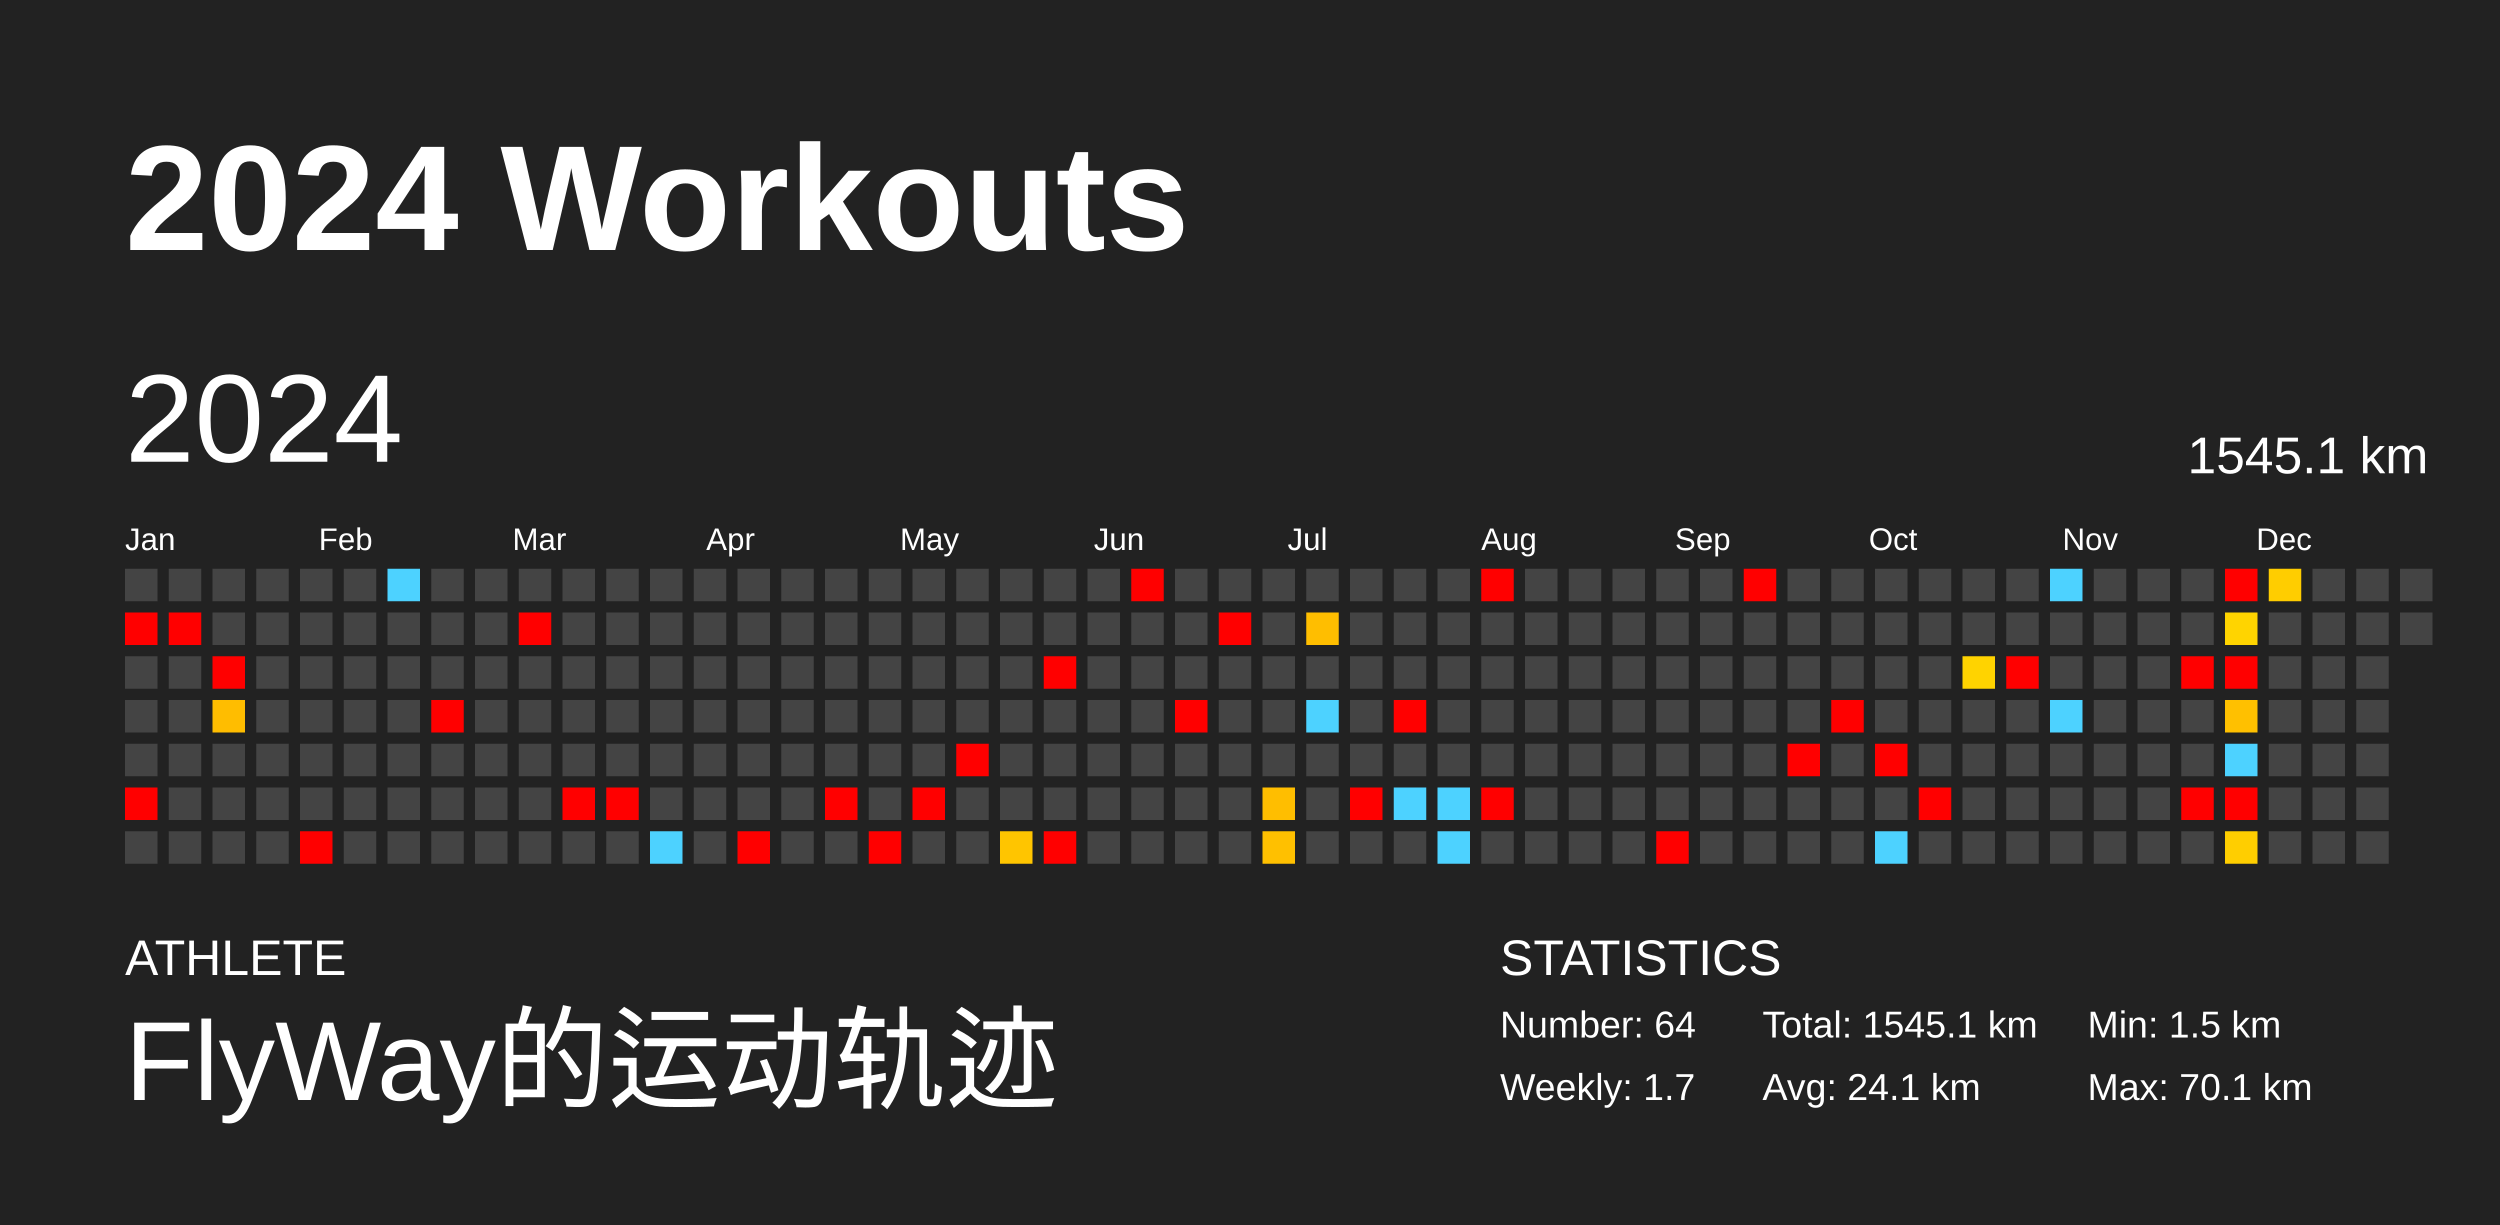
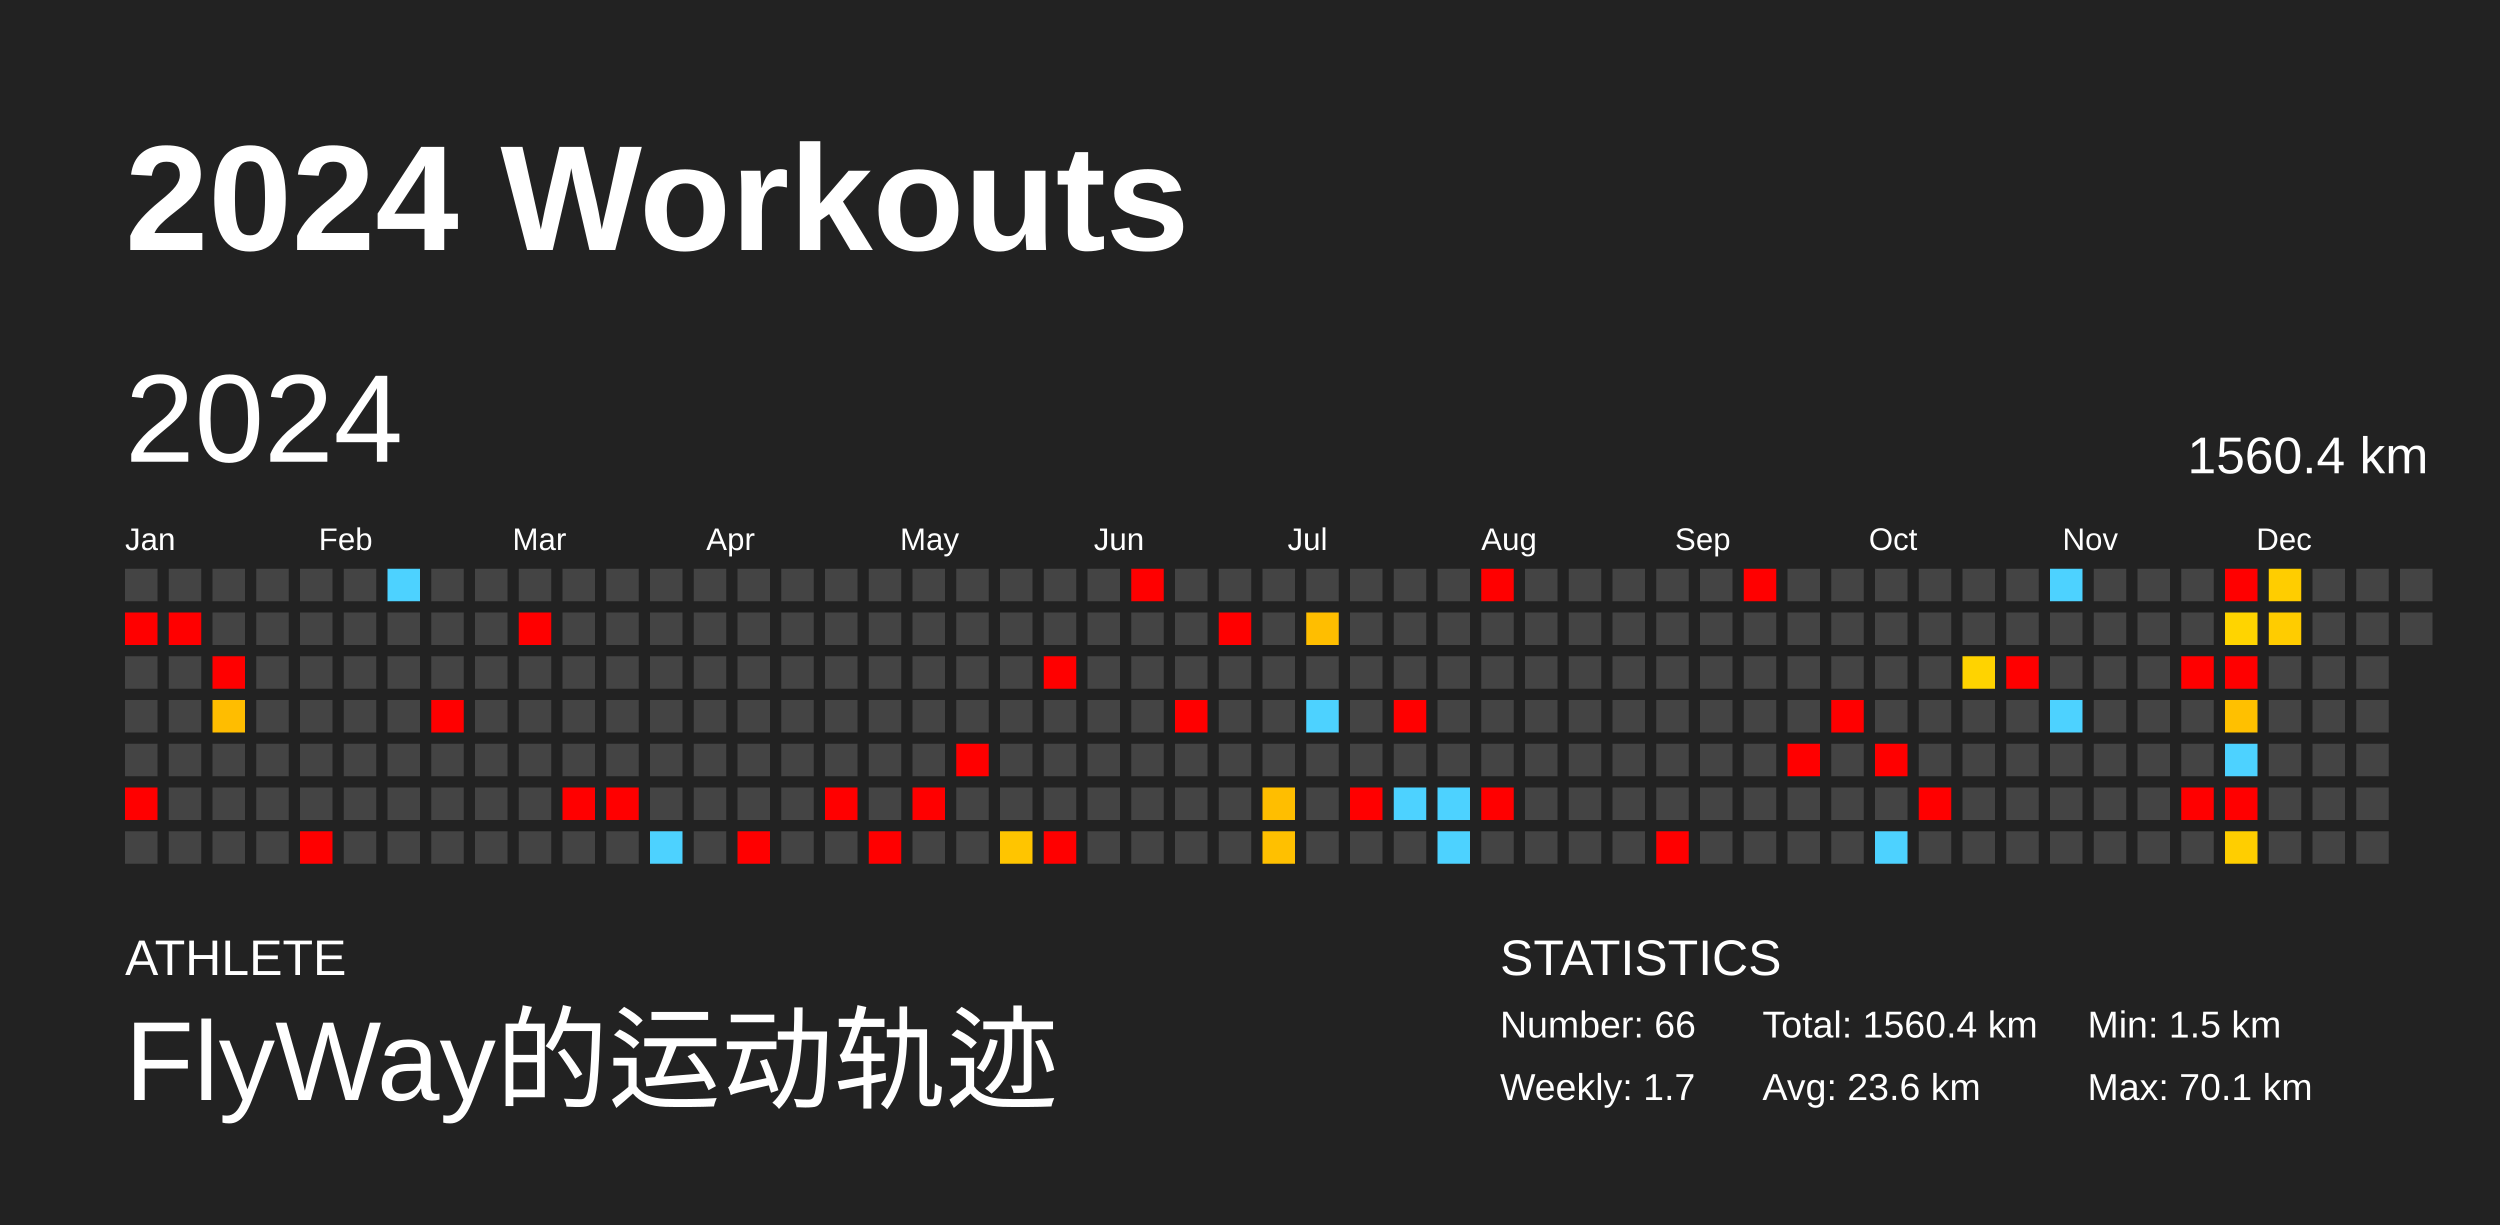
<svg xmlns="http://www.w3.org/2000/svg" baseProfile="full" height="98mm" version="1.1" viewBox="0,0,200,98" width="200mm">
  <defs />
  <rect fill="#222222" height="98" width="200" x="0" y="0" />
  <text fill="#FFFFFF" style="font-size:12px; font-family:Arial; font-weight:bold;" x="10" y="20">2024 Workouts</text>
  <text fill="#FFFFFF" style="font-size:4px; font-family:Arial" x="10" y="78">ATHLETE</text>
  <text fill="#FFFFFF" style="font-size:9px; font-family:Arial" x="10" y="88">FlyWay的运动轨迹</text>
  <text fill="#FFFFFF" style="font-size:4px; font-family:Arial" x="120" y="78">STATISTICS</text>
-   <text fill="#FFFFFF" style="font-size:3px; font-family:Arial" x="120" y="83">Number: 64</text>
+   <text fill="#FFFFFF" style="font-size:3px; font-family:Arial" x="120" y="83">Number: 66</text>
  <text fill="#FFFFFF" style="font-size:3px; font-family:Arial" x="120" y="88">Weekly: 1.7</text>
-   <text fill="#FFFFFF" style="font-size:3px; font-family:Arial" x="141" y="83">Total: 1545.1 km</text>
-   <text fill="#FFFFFF" style="font-size:3px; font-family:Arial" x="141" y="88">Avg: 24.1 km</text>
+   <text fill="#FFFFFF" style="font-size:3px; font-family:Arial" x="141" y="83">Total: 1560.4 km</text>
+   <text fill="#FFFFFF" style="font-size:3px; font-family:Arial" x="141" y="88">Avg: 23.6 km</text>
  <text fill="#FFFFFF" style="font-size:3px; font-family:Arial" x="167" y="83">Min: 1.5 km</text>
  <text fill="#FFFFFF" style="font-size:3px; font-family:Arial" x="167" y="88">Max: 70.1 km</text>
  <text dominant-baseline="hanging" fill="#FFFFFF" style="font-size:10.0px; font-family:Arial;" x="10" y="30">2024</text>
-   <text dominant-baseline="hanging" fill="#FFFFFF" style="font-size:4.125px; font-family:Arial;" x="175" y="35">1545.1 km</text>
+   <text dominant-baseline="hanging" fill="#FFFFFF" style="font-size:4.125px; font-family:Arial;" x="175" y="35">1560.4 km</text>
  <text fill="#FFFFFF" style="font-size:2.5px; font-family:Arial" x="10.0" y="44">Jan</text>
  <text fill="#FFFFFF" style="font-size:2.5px; font-family:Arial" x="25.5" y="44">Feb</text>
  <text fill="#FFFFFF" style="font-size:2.5px; font-family:Arial" x="41.0" y="44">Mar</text>
  <text fill="#FFFFFF" style="font-size:2.5px; font-family:Arial" x="56.5" y="44">Apr</text>
  <text fill="#FFFFFF" style="font-size:2.5px; font-family:Arial" x="72.0" y="44">May</text>
  <text fill="#FFFFFF" style="font-size:2.5px; font-family:Arial" x="87.5" y="44">Jun</text>
  <text fill="#FFFFFF" style="font-size:2.5px; font-family:Arial" x="103.0" y="44">Jul</text>
  <text fill="#FFFFFF" style="font-size:2.5px; font-family:Arial" x="118.5" y="44">Aug</text>
  <text fill="#FFFFFF" style="font-size:2.5px; font-family:Arial" x="134.0" y="44">Sep</text>
  <text fill="#FFFFFF" style="font-size:2.5px; font-family:Arial" x="149.5" y="44">Oct</text>
  <text fill="#FFFFFF" style="font-size:2.5px; font-family:Arial" x="165.0" y="44">Nov</text>
  <text fill="#FFFFFF" style="font-size:2.5px; font-family:Arial" x="180.5" y="44">Dec</text>
  <rect fill="#444444" height="2.6" width="2.6" x="10.0" y="45.5" />
  <rect fill="red" height="2.6" width="2.6" x="10.0" y="49.0" />
  <rect fill="#444444" height="2.6" width="2.6" x="10.0" y="52.5" />
  <rect fill="#444444" height="2.6" width="2.6" x="10.0" y="56.0" />
  <rect fill="#444444" height="2.6" width="2.6" x="10.0" y="59.5" />
  <rect fill="red" height="2.6" width="2.6" x="10.0" y="63.0" />
  <rect fill="#444444" height="2.6" width="2.6" x="10.0" y="66.5" />
  <rect fill="#444444" height="2.6" width="2.6" x="13.5" y="45.5" />
  <rect fill="red" height="2.6" width="2.6" x="13.5" y="49.0" />
  <rect fill="#444444" height="2.6" width="2.6" x="13.5" y="52.5" />
  <rect fill="#444444" height="2.6" width="2.6" x="13.5" y="56.0" />
  <rect fill="#444444" height="2.6" width="2.6" x="13.5" y="59.5" />
  <rect fill="#444444" height="2.6" width="2.6" x="13.5" y="63.0" />
  <rect fill="#444444" height="2.6" width="2.6" x="13.5" y="66.5" />
  <rect fill="#444444" height="2.6" width="2.6" x="17.0" y="45.5" />
  <rect fill="#444444" height="2.6" width="2.6" x="17.0" y="49.0" />
  <rect fill="red" height="2.6" width="2.6" x="17.0" y="52.5" />
  <rect fill="#ffbd00" height="2.6" width="2.6" x="17.0" y="56.0" />
  <rect fill="#444444" height="2.6" width="2.6" x="17.0" y="59.5" />
  <rect fill="#444444" height="2.6" width="2.6" x="17.0" y="63.0" />
  <rect fill="#444444" height="2.6" width="2.6" x="17.0" y="66.5" />
  <rect fill="#444444" height="2.6" width="2.6" x="20.5" y="45.5" />
  <rect fill="#444444" height="2.6" width="2.6" x="20.5" y="49.0" />
  <rect fill="#444444" height="2.6" width="2.6" x="20.5" y="52.5" />
  <rect fill="#444444" height="2.6" width="2.6" x="20.5" y="56.0" />
  <rect fill="#444444" height="2.6" width="2.6" x="20.5" y="59.5" />
  <rect fill="#444444" height="2.6" width="2.6" x="20.5" y="63.0" />
  <rect fill="#444444" height="2.6" width="2.6" x="20.5" y="66.5" />
  <rect fill="#444444" height="2.6" width="2.6" x="24.0" y="45.5" />
  <rect fill="#444444" height="2.6" width="2.6" x="24.0" y="49.0" />
  <rect fill="#444444" height="2.6" width="2.6" x="24.0" y="52.5" />
  <rect fill="#444444" height="2.6" width="2.6" x="24.0" y="56.0" />
  <rect fill="#444444" height="2.6" width="2.6" x="24.0" y="59.5" />
  <rect fill="#444444" height="2.6" width="2.6" x="24.0" y="63.0" />
  <rect fill="red" height="2.6" width="2.6" x="24.0" y="66.5" />
  <rect fill="#444444" height="2.6" width="2.6" x="27.5" y="45.5" />
  <rect fill="#444444" height="2.6" width="2.6" x="27.5" y="49.0" />
  <rect fill="#444444" height="2.6" width="2.6" x="27.5" y="52.5" />
  <rect fill="#444444" height="2.6" width="2.6" x="27.5" y="56.0" />
  <rect fill="#444444" height="2.6" width="2.6" x="27.5" y="59.5" />
  <rect fill="#444444" height="2.6" width="2.6" x="27.5" y="63.0" />
  <rect fill="#444444" height="2.6" width="2.6" x="27.5" y="66.5" />
  <rect fill="#4dd2ff" height="2.6" width="2.6" x="31.0" y="45.5" />
  <rect fill="#444444" height="2.6" width="2.6" x="31.0" y="49.0" />
  <rect fill="#444444" height="2.6" width="2.6" x="31.0" y="52.5" />
  <rect fill="#444444" height="2.6" width="2.6" x="31.0" y="56.0" />
  <rect fill="#444444" height="2.6" width="2.6" x="31.0" y="59.5" />
  <rect fill="#444444" height="2.6" width="2.6" x="31.0" y="63.0" />
  <rect fill="#444444" height="2.6" width="2.6" x="31.0" y="66.5" />
  <rect fill="#444444" height="2.6" width="2.6" x="34.5" y="45.5" />
  <rect fill="#444444" height="2.6" width="2.6" x="34.5" y="49.0" />
  <rect fill="#444444" height="2.6" width="2.6" x="34.5" y="52.5" />
  <rect fill="red" height="2.6" width="2.6" x="34.5" y="56.0" />
  <rect fill="#444444" height="2.6" width="2.6" x="34.5" y="59.5" />
  <rect fill="#444444" height="2.6" width="2.6" x="34.5" y="63.0" />
  <rect fill="#444444" height="2.6" width="2.6" x="34.5" y="66.5" />
  <rect fill="#444444" height="2.6" width="2.6" x="38.0" y="45.5" />
  <rect fill="#444444" height="2.6" width="2.6" x="38.0" y="49.0" />
  <rect fill="#444444" height="2.6" width="2.6" x="38.0" y="52.5" />
  <rect fill="#444444" height="2.6" width="2.6" x="38.0" y="56.0" />
  <rect fill="#444444" height="2.6" width="2.6" x="38.0" y="59.5" />
  <rect fill="#444444" height="2.6" width="2.6" x="38.0" y="63.0" />
  <rect fill="#444444" height="2.6" width="2.6" x="38.0" y="66.5" />
  <rect fill="#444444" height="2.6" width="2.6" x="41.5" y="45.5" />
  <rect fill="red" height="2.6" width="2.6" x="41.5" y="49.0" />
  <rect fill="#444444" height="2.6" width="2.6" x="41.5" y="52.5" />
  <rect fill="#444444" height="2.6" width="2.6" x="41.5" y="56.0" />
  <rect fill="#444444" height="2.6" width="2.6" x="41.5" y="59.5" />
  <rect fill="#444444" height="2.6" width="2.6" x="41.5" y="63.0" />
  <rect fill="#444444" height="2.6" width="2.6" x="41.5" y="66.5" />
  <rect fill="#444444" height="2.6" width="2.6" x="45.0" y="45.5" />
  <rect fill="#444444" height="2.6" width="2.6" x="45.0" y="49.0" />
  <rect fill="#444444" height="2.6" width="2.6" x="45.0" y="52.5" />
  <rect fill="#444444" height="2.6" width="2.6" x="45.0" y="56.0" />
  <rect fill="#444444" height="2.6" width="2.6" x="45.0" y="59.5" />
  <rect fill="red" height="2.6" width="2.6" x="45.0" y="63.0" />
  <rect fill="#444444" height="2.6" width="2.6" x="45.0" y="66.5" />
  <rect fill="#444444" height="2.6" width="2.6" x="48.5" y="45.5" />
  <rect fill="#444444" height="2.6" width="2.6" x="48.5" y="49.0" />
  <rect fill="#444444" height="2.6" width="2.6" x="48.5" y="52.5" />
  <rect fill="#444444" height="2.6" width="2.6" x="48.5" y="56.0" />
  <rect fill="#444444" height="2.6" width="2.6" x="48.5" y="59.5" />
  <rect fill="red" height="2.6" width="2.6" x="48.5" y="63.0" />
  <rect fill="#444444" height="2.6" width="2.6" x="48.5" y="66.5" />
  <rect fill="#444444" height="2.6" width="2.6" x="52.0" y="45.5" />
  <rect fill="#444444" height="2.6" width="2.6" x="52.0" y="49.0" />
  <rect fill="#444444" height="2.6" width="2.6" x="52.0" y="52.5" />
  <rect fill="#444444" height="2.6" width="2.6" x="52.0" y="56.0" />
  <rect fill="#444444" height="2.6" width="2.6" x="52.0" y="59.5" />
  <rect fill="#444444" height="2.6" width="2.6" x="52.0" y="63.0" />
  <rect fill="#4dd2ff" height="2.6" width="2.6" x="52.0" y="66.5" />
  <rect fill="#444444" height="2.6" width="2.6" x="55.5" y="45.5" />
  <rect fill="#444444" height="2.6" width="2.6" x="55.5" y="49.0" />
  <rect fill="#444444" height="2.6" width="2.6" x="55.5" y="52.5" />
  <rect fill="#444444" height="2.6" width="2.6" x="55.5" y="56.0" />
  <rect fill="#444444" height="2.6" width="2.6" x="55.5" y="59.5" />
  <rect fill="#444444" height="2.6" width="2.6" x="55.5" y="63.0" />
  <rect fill="#444444" height="2.6" width="2.6" x="55.5" y="66.5" />
  <rect fill="#444444" height="2.6" width="2.6" x="59.0" y="45.5" />
  <rect fill="#444444" height="2.6" width="2.6" x="59.0" y="49.0" />
  <rect fill="#444444" height="2.6" width="2.6" x="59.0" y="52.5" />
  <rect fill="#444444" height="2.6" width="2.6" x="59.0" y="56.0" />
  <rect fill="#444444" height="2.6" width="2.6" x="59.0" y="59.5" />
  <rect fill="#444444" height="2.6" width="2.6" x="59.0" y="63.0" />
  <rect fill="red" height="2.6" width="2.6" x="59.0" y="66.5" />
  <rect fill="#444444" height="2.6" width="2.6" x="62.5" y="45.5" />
  <rect fill="#444444" height="2.6" width="2.6" x="62.5" y="49.0" />
  <rect fill="#444444" height="2.6" width="2.6" x="62.5" y="52.5" />
  <rect fill="#444444" height="2.6" width="2.6" x="62.5" y="56.0" />
  <rect fill="#444444" height="2.6" width="2.6" x="62.5" y="59.5" />
  <rect fill="#444444" height="2.6" width="2.6" x="62.5" y="63.0" />
  <rect fill="#444444" height="2.6" width="2.6" x="62.5" y="66.5" />
  <rect fill="#444444" height="2.6" width="2.6" x="66.0" y="45.5" />
  <rect fill="#444444" height="2.6" width="2.6" x="66.0" y="49.0" />
  <rect fill="#444444" height="2.6" width="2.6" x="66.0" y="52.5" />
  <rect fill="#444444" height="2.6" width="2.6" x="66.0" y="56.0" />
  <rect fill="#444444" height="2.6" width="2.6" x="66.0" y="59.5" />
  <rect fill="red" height="2.6" width="2.6" x="66.0" y="63.0" />
  <rect fill="#444444" height="2.6" width="2.6" x="66.0" y="66.5" />
  <rect fill="#444444" height="2.6" width="2.6" x="69.5" y="45.5" />
  <rect fill="#444444" height="2.6" width="2.6" x="69.5" y="49.0" />
  <rect fill="#444444" height="2.6" width="2.6" x="69.5" y="52.5" />
  <rect fill="#444444" height="2.6" width="2.6" x="69.5" y="56.0" />
  <rect fill="#444444" height="2.6" width="2.6" x="69.5" y="59.5" />
  <rect fill="#444444" height="2.6" width="2.6" x="69.5" y="63.0" />
  <rect fill="red" height="2.6" width="2.6" x="69.5" y="66.5" />
  <rect fill="#444444" height="2.6" width="2.6" x="73.0" y="45.5" />
  <rect fill="#444444" height="2.6" width="2.6" x="73.0" y="49.0" />
  <rect fill="#444444" height="2.6" width="2.6" x="73.0" y="52.5" />
  <rect fill="#444444" height="2.6" width="2.6" x="73.0" y="56.0" />
  <rect fill="#444444" height="2.6" width="2.6" x="73.0" y="59.5" />
  <rect fill="red" height="2.6" width="2.6" x="73.0" y="63.0" />
  <rect fill="#444444" height="2.6" width="2.6" x="73.0" y="66.5" />
  <rect fill="#444444" height="2.6" width="2.6" x="76.5" y="45.5" />
  <rect fill="#444444" height="2.6" width="2.6" x="76.5" y="49.0" />
  <rect fill="#444444" height="2.6" width="2.6" x="76.5" y="52.5" />
  <rect fill="#444444" height="2.6" width="2.6" x="76.5" y="56.0" />
  <rect fill="red" height="2.6" width="2.6" x="76.5" y="59.5" />
  <rect fill="#444444" height="2.6" width="2.6" x="76.5" y="63.0" />
  <rect fill="#444444" height="2.6" width="2.6" x="76.5" y="66.5" />
  <rect fill="#444444" height="2.6" width="2.6" x="80.0" y="45.5" />
  <rect fill="#444444" height="2.6" width="2.6" x="80.0" y="49.0" />
  <rect fill="#444444" height="2.6" width="2.6" x="80.0" y="52.5" />
  <rect fill="#444444" height="2.6" width="2.6" x="80.0" y="56.0" />
  <rect fill="#444444" height="2.6" width="2.6" x="80.0" y="59.5" />
  <rect fill="#444444" height="2.6" width="2.6" x="80.0" y="63.0" />
  <rect fill="#ffc500" height="2.6" width="2.6" x="80.0" y="66.5" />
  <rect fill="#444444" height="2.6" width="2.6" x="83.5" y="45.5" />
  <rect fill="#444444" height="2.6" width="2.6" x="83.5" y="49.0" />
  <rect fill="red" height="2.6" width="2.6" x="83.5" y="52.5" />
  <rect fill="#444444" height="2.6" width="2.6" x="83.5" y="56.0" />
  <rect fill="#444444" height="2.6" width="2.6" x="83.5" y="59.5" />
  <rect fill="#444444" height="2.6" width="2.6" x="83.5" y="63.0" />
  <rect fill="red" height="2.6" width="2.6" x="83.5" y="66.5" />
  <rect fill="#444444" height="2.6" width="2.6" x="87.0" y="45.5" />
  <rect fill="#444444" height="2.6" width="2.6" x="87.0" y="49.0" />
  <rect fill="#444444" height="2.6" width="2.6" x="87.0" y="52.5" />
  <rect fill="#444444" height="2.6" width="2.6" x="87.0" y="56.0" />
  <rect fill="#444444" height="2.6" width="2.6" x="87.0" y="59.5" />
  <rect fill="#444444" height="2.6" width="2.6" x="87.0" y="63.0" />
  <rect fill="#444444" height="2.6" width="2.6" x="87.0" y="66.5" />
  <rect fill="red" height="2.6" width="2.6" x="90.5" y="45.5" />
  <rect fill="#444444" height="2.6" width="2.6" x="90.5" y="49.0" />
  <rect fill="#444444" height="2.6" width="2.6" x="90.5" y="52.5" />
  <rect fill="#444444" height="2.6" width="2.6" x="90.5" y="56.0" />
  <rect fill="#444444" height="2.6" width="2.6" x="90.5" y="59.5" />
  <rect fill="#444444" height="2.6" width="2.6" x="90.5" y="63.0" />
  <rect fill="#444444" height="2.6" width="2.6" x="90.5" y="66.5" />
  <rect fill="#444444" height="2.6" width="2.6" x="94.0" y="45.5" />
  <rect fill="#444444" height="2.6" width="2.6" x="94.0" y="49.0" />
  <rect fill="#444444" height="2.6" width="2.6" x="94.0" y="52.5" />
  <rect fill="red" height="2.6" width="2.6" x="94.0" y="56.0" />
  <rect fill="#444444" height="2.6" width="2.6" x="94.0" y="59.5" />
  <rect fill="#444444" height="2.6" width="2.6" x="94.0" y="63.0" />
  <rect fill="#444444" height="2.6" width="2.6" x="94.0" y="66.5" />
  <rect fill="#444444" height="2.6" width="2.6" x="97.5" y="45.5" />
  <rect fill="red" height="2.6" width="2.6" x="97.5" y="49.0" />
  <rect fill="#444444" height="2.6" width="2.6" x="97.5" y="52.5" />
  <rect fill="#444444" height="2.6" width="2.6" x="97.5" y="56.0" />
  <rect fill="#444444" height="2.6" width="2.6" x="97.5" y="59.5" />
  <rect fill="#444444" height="2.6" width="2.6" x="97.5" y="63.0" />
  <rect fill="#444444" height="2.6" width="2.6" x="97.5" y="66.5" />
  <rect fill="#444444" height="2.6" width="2.6" x="101.0" y="45.5" />
  <rect fill="#444444" height="2.6" width="2.6" x="101.0" y="49.0" />
  <rect fill="#444444" height="2.6" width="2.6" x="101.0" y="52.5" />
  <rect fill="#444444" height="2.6" width="2.6" x="101.0" y="56.0" />
  <rect fill="#444444" height="2.6" width="2.6" x="101.0" y="59.5" />
  <rect fill="#ffbe00" height="2.6" width="2.6" x="101.0" y="63.0" />
  <rect fill="#ffc000" height="2.6" width="2.6" x="101.0" y="66.5" />
  <rect fill="#444444" height="2.6" width="2.6" x="104.5" y="45.5" />
  <rect fill="#ffbe00" height="2.6" width="2.6" x="104.5" y="49.0" />
  <rect fill="#444444" height="2.6" width="2.6" x="104.5" y="52.5" />
  <rect fill="#4dd2ff" height="2.6" width="2.6" x="104.5" y="56.0" />
  <rect fill="#444444" height="2.6" width="2.6" x="104.5" y="59.5" />
  <rect fill="#444444" height="2.6" width="2.6" x="104.5" y="63.0" />
  <rect fill="#444444" height="2.6" width="2.6" x="104.5" y="66.5" />
  <rect fill="#444444" height="2.6" width="2.6" x="108.0" y="45.5" />
  <rect fill="#444444" height="2.6" width="2.6" x="108.0" y="49.0" />
  <rect fill="#444444" height="2.6" width="2.6" x="108.0" y="52.5" />
  <rect fill="#444444" height="2.6" width="2.6" x="108.0" y="56.0" />
  <rect fill="#444444" height="2.6" width="2.6" x="108.0" y="59.5" />
  <rect fill="red" height="2.6" width="2.6" x="108.0" y="63.0" />
  <rect fill="#444444" height="2.6" width="2.6" x="108.0" y="66.5" />
  <rect fill="#444444" height="2.6" width="2.6" x="111.5" y="45.5" />
  <rect fill="#444444" height="2.6" width="2.6" x="111.5" y="49.0" />
  <rect fill="#444444" height="2.6" width="2.6" x="111.5" y="52.5" />
  <rect fill="red" height="2.6" width="2.6" x="111.5" y="56.0" />
  <rect fill="#444444" height="2.6" width="2.6" x="111.5" y="59.5" />
  <rect fill="#4dd2ff" height="2.6" width="2.6" x="111.5" y="63.0" />
  <rect fill="#444444" height="2.6" width="2.6" x="111.5" y="66.5" />
  <rect fill="#444444" height="2.6" width="2.6" x="115.0" y="45.5" />
  <rect fill="#444444" height="2.6" width="2.6" x="115.0" y="49.0" />
  <rect fill="#444444" height="2.6" width="2.6" x="115.0" y="52.5" />
  <rect fill="#444444" height="2.6" width="2.6" x="115.0" y="56.0" />
  <rect fill="#444444" height="2.6" width="2.6" x="115.0" y="59.5" />
  <rect fill="#4dd2ff" height="2.6" width="2.6" x="115.0" y="63.0" />
  <rect fill="#4dd2ff" height="2.6" width="2.6" x="115.0" y="66.5" />
  <rect fill="red" height="2.6" width="2.6" x="118.5" y="45.5" />
  <rect fill="#444444" height="2.6" width="2.6" x="118.5" y="49.0" />
  <rect fill="#444444" height="2.6" width="2.6" x="118.5" y="52.5" />
  <rect fill="#444444" height="2.6" width="2.6" x="118.5" y="56.0" />
  <rect fill="#444444" height="2.6" width="2.6" x="118.5" y="59.5" />
  <rect fill="red" height="2.6" width="2.6" x="118.5" y="63.0" />
  <rect fill="#444444" height="2.6" width="2.6" x="118.5" y="66.5" />
  <rect fill="#444444" height="2.6" width="2.6" x="122.0" y="45.5" />
  <rect fill="#444444" height="2.6" width="2.6" x="122.0" y="49.0" />
  <rect fill="#444444" height="2.6" width="2.6" x="122.0" y="52.5" />
  <rect fill="#444444" height="2.6" width="2.6" x="122.0" y="56.0" />
  <rect fill="#444444" height="2.6" width="2.6" x="122.0" y="59.5" />
  <rect fill="#444444" height="2.6" width="2.6" x="122.0" y="63.0" />
  <rect fill="#444444" height="2.6" width="2.6" x="122.0" y="66.5" />
  <rect fill="#444444" height="2.6" width="2.6" x="125.5" y="45.5" />
  <rect fill="#444444" height="2.6" width="2.6" x="125.5" y="49.0" />
  <rect fill="#444444" height="2.6" width="2.6" x="125.5" y="52.5" />
  <rect fill="#444444" height="2.6" width="2.6" x="125.5" y="56.0" />
  <rect fill="#444444" height="2.6" width="2.6" x="125.5" y="59.5" />
  <rect fill="#444444" height="2.6" width="2.6" x="125.5" y="63.0" />
  <rect fill="#444444" height="2.6" width="2.6" x="125.5" y="66.5" />
  <rect fill="#444444" height="2.6" width="2.6" x="129.0" y="45.5" />
  <rect fill="#444444" height="2.6" width="2.6" x="129.0" y="49.0" />
  <rect fill="#444444" height="2.6" width="2.6" x="129.0" y="52.5" />
  <rect fill="#444444" height="2.6" width="2.6" x="129.0" y="56.0" />
  <rect fill="#444444" height="2.6" width="2.6" x="129.0" y="59.5" />
  <rect fill="#444444" height="2.6" width="2.6" x="129.0" y="63.0" />
  <rect fill="#444444" height="2.6" width="2.6" x="129.0" y="66.5" />
  <rect fill="#444444" height="2.6" width="2.6" x="132.5" y="45.5" />
  <rect fill="#444444" height="2.6" width="2.6" x="132.5" y="49.0" />
  <rect fill="#444444" height="2.6" width="2.6" x="132.5" y="52.5" />
  <rect fill="#444444" height="2.6" width="2.6" x="132.5" y="56.0" />
  <rect fill="#444444" height="2.6" width="2.6" x="132.5" y="59.5" />
  <rect fill="#444444" height="2.6" width="2.6" x="132.5" y="63.0" />
  <rect fill="red" height="2.6" width="2.6" x="132.5" y="66.5" />
  <rect fill="#444444" height="2.6" width="2.6" x="136.0" y="45.5" />
  <rect fill="#444444" height="2.6" width="2.6" x="136.0" y="49.0" />
  <rect fill="#444444" height="2.6" width="2.6" x="136.0" y="52.5" />
  <rect fill="#444444" height="2.6" width="2.6" x="136.0" y="56.0" />
  <rect fill="#444444" height="2.6" width="2.6" x="136.0" y="59.5" />
  <rect fill="#444444" height="2.6" width="2.6" x="136.0" y="63.0" />
  <rect fill="#444444" height="2.6" width="2.6" x="136.0" y="66.5" />
  <rect fill="red" height="2.6" width="2.6" x="139.5" y="45.5" />
  <rect fill="#444444" height="2.6" width="2.6" x="139.5" y="49.0" />
  <rect fill="#444444" height="2.6" width="2.6" x="139.5" y="52.5" />
  <rect fill="#444444" height="2.6" width="2.6" x="139.5" y="56.0" />
  <rect fill="#444444" height="2.6" width="2.6" x="139.5" y="59.5" />
  <rect fill="#444444" height="2.6" width="2.6" x="139.5" y="63.0" />
  <rect fill="#444444" height="2.6" width="2.6" x="139.5" y="66.5" />
  <rect fill="#444444" height="2.6" width="2.6" x="143.0" y="45.5" />
  <rect fill="#444444" height="2.6" width="2.6" x="143.0" y="49.0" />
  <rect fill="#444444" height="2.6" width="2.6" x="143.0" y="52.5" />
  <rect fill="#444444" height="2.6" width="2.6" x="143.0" y="56.0" />
  <rect fill="red" height="2.6" width="2.6" x="143.0" y="59.5" />
  <rect fill="#444444" height="2.6" width="2.6" x="143.0" y="63.0" />
  <rect fill="#444444" height="2.6" width="2.6" x="143.0" y="66.5" />
  <rect fill="#444444" height="2.6" width="2.6" x="146.5" y="45.5" />
  <rect fill="#444444" height="2.6" width="2.6" x="146.5" y="49.0" />
  <rect fill="#444444" height="2.6" width="2.6" x="146.5" y="52.5" />
  <rect fill="red" height="2.6" width="2.6" x="146.5" y="56.0" />
  <rect fill="#444444" height="2.6" width="2.6" x="146.5" y="59.5" />
  <rect fill="#444444" height="2.6" width="2.6" x="146.5" y="63.0" />
  <rect fill="#444444" height="2.6" width="2.6" x="146.5" y="66.5" />
  <rect fill="#444444" height="2.6" width="2.6" x="150.0" y="45.5" />
  <rect fill="#444444" height="2.6" width="2.6" x="150.0" y="49.0" />
  <rect fill="#444444" height="2.6" width="2.6" x="150.0" y="52.5" />
  <rect fill="#444444" height="2.6" width="2.6" x="150.0" y="56.0" />
  <rect fill="red" height="2.6" width="2.6" x="150.0" y="59.5" />
  <rect fill="#444444" height="2.6" width="2.6" x="150.0" y="63.0" />
  <rect fill="#4dd2ff" height="2.6" width="2.6" x="150.0" y="66.5" />
  <rect fill="#444444" height="2.6" width="2.6" x="153.5" y="45.5" />
  <rect fill="#444444" height="2.6" width="2.6" x="153.5" y="49.0" />
  <rect fill="#444444" height="2.6" width="2.6" x="153.5" y="52.5" />
  <rect fill="#444444" height="2.6" width="2.6" x="153.5" y="56.0" />
  <rect fill="#444444" height="2.6" width="2.6" x="153.5" y="59.5" />
  <rect fill="red" height="2.6" width="2.6" x="153.5" y="63.0" />
  <rect fill="#444444" height="2.6" width="2.6" x="153.5" y="66.5" />
  <rect fill="#444444" height="2.6" width="2.6" x="157.0" y="45.5" />
  <rect fill="#444444" height="2.6" width="2.6" x="157.0" y="49.0" />
  <rect fill="#ffd300" height="2.6" width="2.6" x="157.0" y="52.5" />
  <rect fill="#444444" height="2.6" width="2.6" x="157.0" y="56.0" />
  <rect fill="#444444" height="2.6" width="2.6" x="157.0" y="59.5" />
  <rect fill="#444444" height="2.6" width="2.6" x="157.0" y="63.0" />
  <rect fill="#444444" height="2.6" width="2.6" x="157.0" y="66.5" />
  <rect fill="#444444" height="2.6" width="2.6" x="160.5" y="45.5" />
  <rect fill="#444444" height="2.6" width="2.6" x="160.5" y="49.0" />
  <rect fill="red" height="2.6" width="2.6" x="160.5" y="52.5" />
  <rect fill="#444444" height="2.6" width="2.6" x="160.5" y="56.0" />
  <rect fill="#444444" height="2.6" width="2.6" x="160.5" y="59.5" />
  <rect fill="#444444" height="2.6" width="2.6" x="160.5" y="63.0" />
  <rect fill="#444444" height="2.6" width="2.6" x="160.5" y="66.5" />
  <rect fill="#4dd2ff" height="2.6" width="2.6" x="164.0" y="45.5" />
  <rect fill="#444444" height="2.6" width="2.6" x="164.0" y="49.0" />
  <rect fill="#444444" height="2.6" width="2.6" x="164.0" y="52.5" />
  <rect fill="#4dd2ff" height="2.6" width="2.6" x="164.0" y="56.0" />
  <rect fill="#444444" height="2.6" width="2.6" x="164.0" y="59.5" />
  <rect fill="#444444" height="2.6" width="2.6" x="164.0" y="63.0" />
  <rect fill="#444444" height="2.6" width="2.6" x="164.0" y="66.5" />
  <rect fill="#444444" height="2.6" width="2.6" x="167.5" y="45.5" />
  <rect fill="#444444" height="2.6" width="2.6" x="167.5" y="49.0" />
  <rect fill="#444444" height="2.6" width="2.6" x="167.5" y="52.5" />
  <rect fill="#444444" height="2.6" width="2.6" x="167.5" y="56.0" />
  <rect fill="#444444" height="2.6" width="2.6" x="167.5" y="59.5" />
  <rect fill="#444444" height="2.6" width="2.6" x="167.5" y="63.0" />
  <rect fill="#444444" height="2.6" width="2.6" x="167.5" y="66.5" />
  <rect fill="#444444" height="2.6" width="2.6" x="171.0" y="45.5" />
  <rect fill="#444444" height="2.6" width="2.6" x="171.0" y="49.0" />
  <rect fill="#444444" height="2.6" width="2.6" x="171.0" y="52.5" />
  <rect fill="#444444" height="2.6" width="2.6" x="171.0" y="56.0" />
  <rect fill="#444444" height="2.6" width="2.6" x="171.0" y="59.5" />
  <rect fill="#444444" height="2.6" width="2.6" x="171.0" y="63.0" />
  <rect fill="#444444" height="2.6" width="2.6" x="171.0" y="66.5" />
  <rect fill="#444444" height="2.6" width="2.6" x="174.5" y="45.5" />
  <rect fill="#444444" height="2.6" width="2.6" x="174.5" y="49.0" />
  <rect fill="red" height="2.6" width="2.6" x="174.5" y="52.5" />
  <rect fill="#444444" height="2.6" width="2.6" x="174.5" y="56.0" />
  <rect fill="#444444" height="2.6" width="2.6" x="174.5" y="59.5" />
  <rect fill="red" height="2.6" width="2.6" x="174.5" y="63.0" />
  <rect fill="#444444" height="2.6" width="2.6" x="174.5" y="66.5" />
  <rect fill="red" height="2.6" width="2.6" x="178.0" y="45.5" />
  <rect fill="#ffd400" height="2.6" width="2.6" x="178.0" y="49.0" />
  <rect fill="red" height="2.6" width="2.6" x="178.0" y="52.5" />
  <rect fill="#ffc000" height="2.6" width="2.6" x="178.0" y="56.0" />
  <rect fill="#4dd2ff" height="2.6" width="2.6" x="178.0" y="59.5" />
  <rect fill="red" height="2.6" width="2.6" x="178.0" y="63.0" />
  <rect fill="#ffce00" height="2.6" width="2.6" x="178.0" y="66.5" />
  <rect fill="#ffcd00" height="2.6" width="2.6" x="181.5" y="45.5" />
-   <rect fill="#444444" height="2.6" width="2.6" x="181.5" y="49.0" />
+   <rect fill="#ffcc00" height="2.6" width="2.6" x="181.5" y="49.0" />
  <rect fill="#444444" height="2.6" width="2.6" x="181.5" y="52.5" />
  <rect fill="#444444" height="2.6" width="2.6" x="181.5" y="56.0" />
  <rect fill="#444444" height="2.6" width="2.6" x="181.5" y="59.5" />
  <rect fill="#444444" height="2.6" width="2.6" x="181.5" y="63.0" />
  <rect fill="#444444" height="2.6" width="2.6" x="181.5" y="66.5" />
  <rect fill="#444444" height="2.6" width="2.6" x="185.0" y="45.5" />
  <rect fill="#444444" height="2.6" width="2.6" x="185.0" y="49.0" />
  <rect fill="#444444" height="2.6" width="2.6" x="185.0" y="52.5" />
  <rect fill="#444444" height="2.6" width="2.6" x="185.0" y="56.0" />
  <rect fill="#444444" height="2.6" width="2.6" x="185.0" y="59.5" />
  <rect fill="#444444" height="2.6" width="2.6" x="185.0" y="63.0" />
  <rect fill="#444444" height="2.6" width="2.6" x="185.0" y="66.5" />
  <rect fill="#444444" height="2.6" width="2.6" x="188.5" y="45.5" />
  <rect fill="#444444" height="2.6" width="2.6" x="188.5" y="49.0" />
  <rect fill="#444444" height="2.6" width="2.6" x="188.5" y="52.5" />
  <rect fill="#444444" height="2.6" width="2.6" x="188.5" y="56.0" />
  <rect fill="#444444" height="2.6" width="2.6" x="188.5" y="59.5" />
  <rect fill="#444444" height="2.6" width="2.6" x="188.5" y="63.0" />
  <rect fill="#444444" height="2.6" width="2.6" x="188.5" y="66.5" />
  <rect fill="#444444" height="2.6" width="2.6" x="192.0" y="45.5" />
  <rect fill="#444444" height="2.6" width="2.6" x="192.0" y="49.0" />
</svg>
